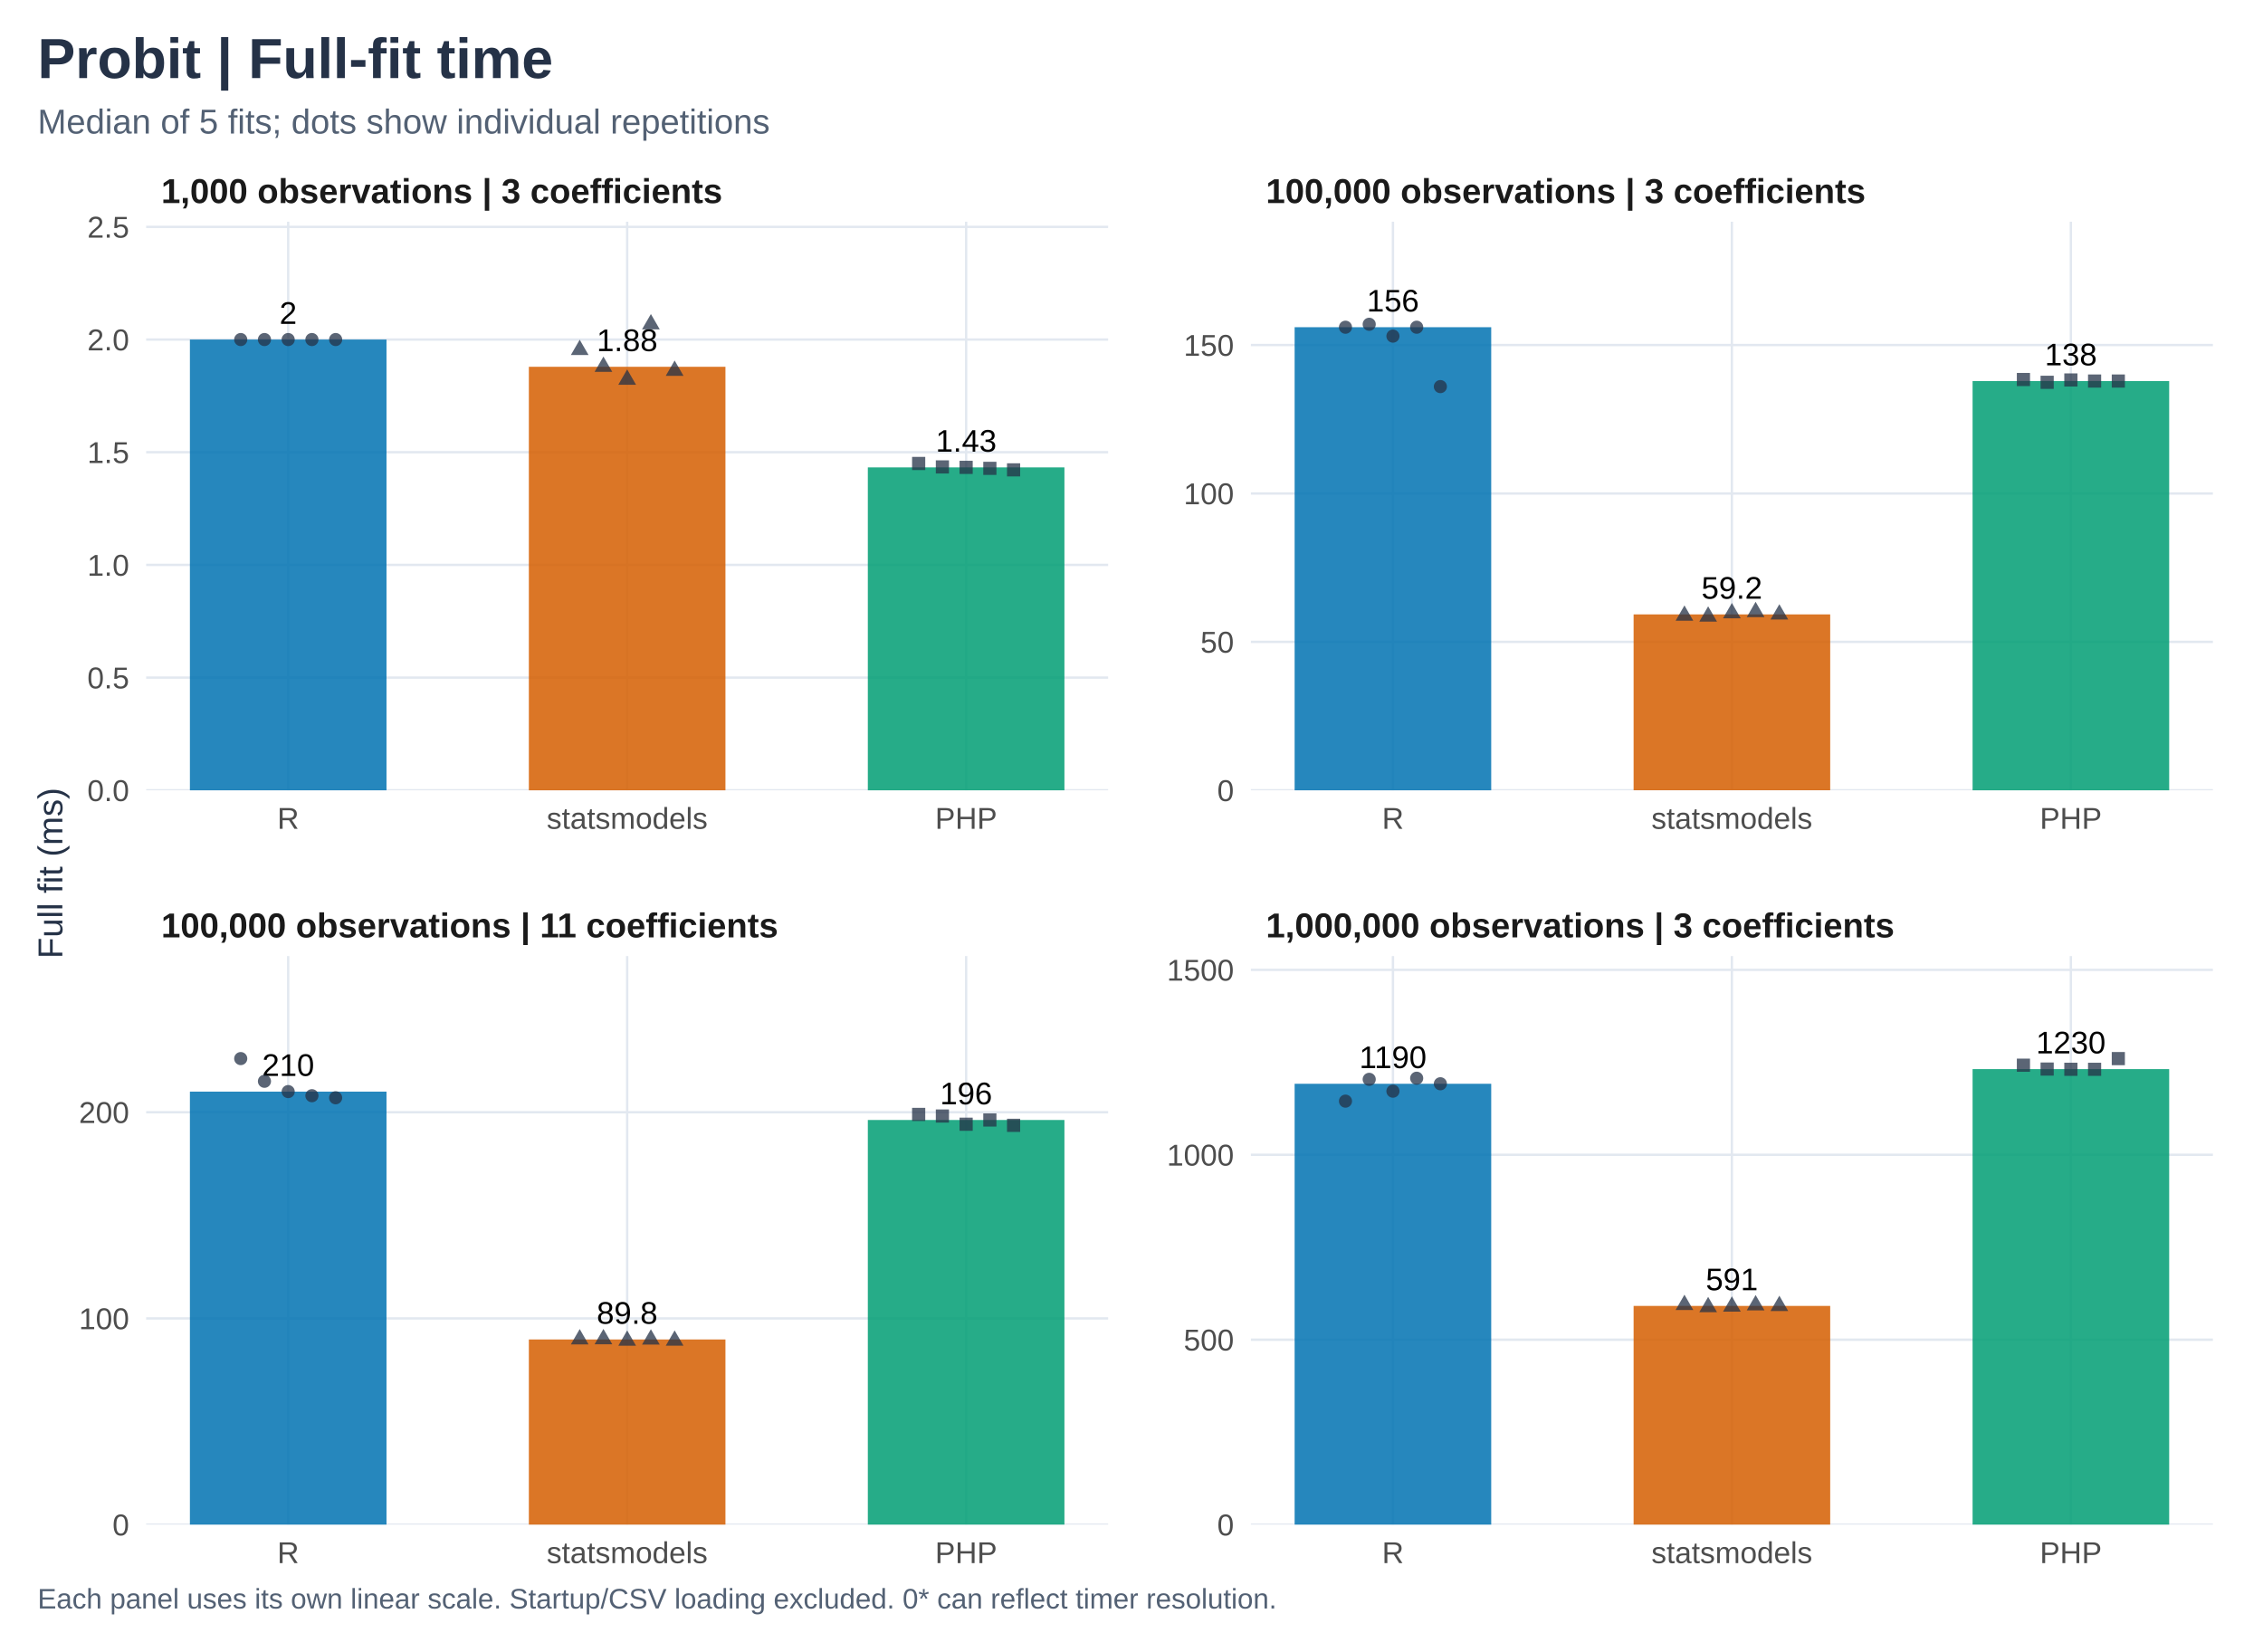
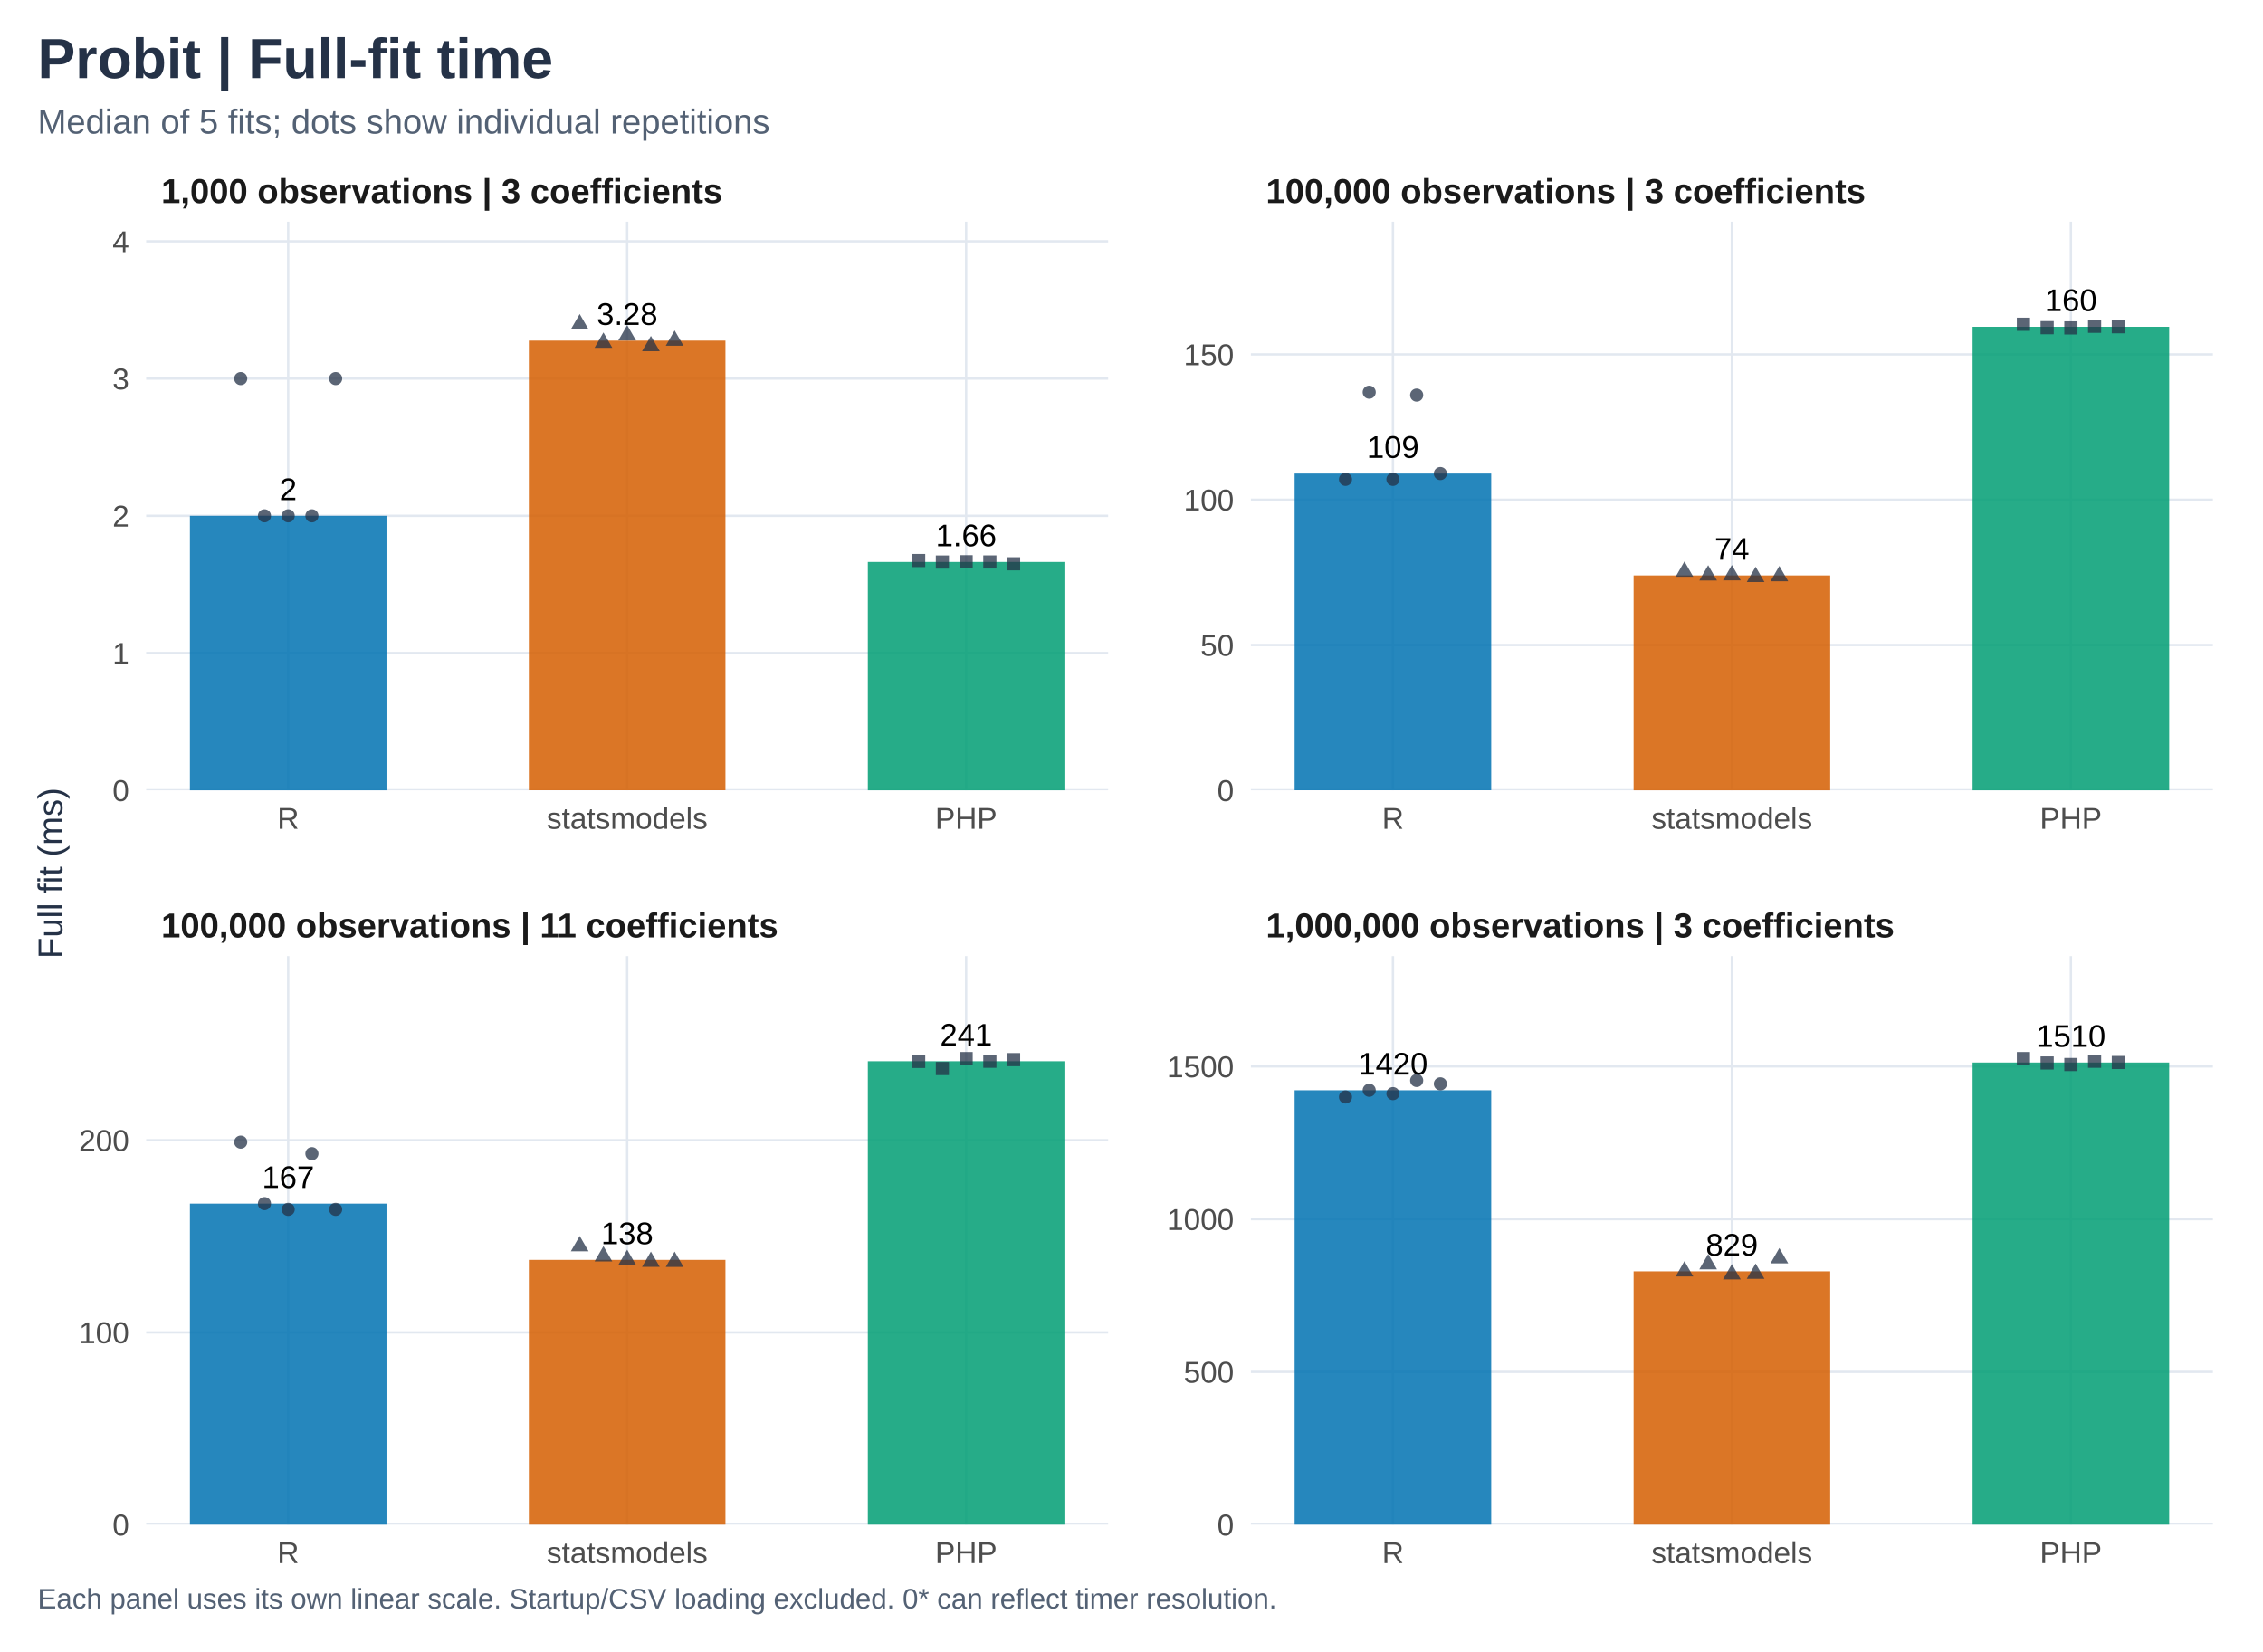
<svg xmlns="http://www.w3.org/2000/svg" width="720.00pt" height="525.60pt" viewBox="0 0 720.00 525.60">
  <g class="svglite">
    <defs>
      <style type="text/css">
    .svglite line, .svglite polyline, .svglite polygon, .svglite path, .svglite rect, .svglite circle {
      fill: none;
      stroke: #000000;
      stroke-linecap: round;
      stroke-linejoin: round;
      stroke-miterlimit: 10.00;
    }
    .svglite text {
      white-space: pre;
    }
    .svglite g.glyphgroup path {
      fill: inherit;
      stroke: none;
    }
  </style>
    </defs>
    <rect width="100%" height="100%" style="stroke: none; fill: #FFFFFF;" />
    <defs>
      <clipPath id="cpMC4wMHw3MjAuMDB8MC4wMHw1MjUuNjA=">
        <rect x="0.00" y="0.00" width="720.00" height="525.60" />
      </clipPath>
    </defs>
    <g clip-path="url(#cpMC4wMHw3MjAuMDB8MC4wMHw1MjUuNjA=)">
      <rect x="0.00" y="-0" width="720.00" height="525.60" style="stroke-width: 1.16; stroke: none; fill: #FFFFFF;" />
    </g>
    <defs>
      <clipPath id="cpNDYuNTB8MzUyLjU4fDcwLjU1fDI1MS40NA==">
        <rect x="46.50" y="70.55" width="306.07" height="180.89" />
      </clipPath>
    </defs>
    <g clip-path="url(#cpNDYuNTB8MzUyLjU4fDcwLjU1fDI1MS40NA==)">
      <polyline points="46.50,251.44 352.58,251.44 " style="stroke-width: 0.75; stroke: #E2E8F0; stroke-linecap: butt;" />
-       <polyline points="46.50,215.59 352.58,215.59 " style="stroke-width: 0.75; stroke: #E2E8F0; stroke-linecap: butt;" />
-       <polyline points="46.50,179.73 352.58,179.73 " style="stroke-width: 0.75; stroke: #E2E8F0; stroke-linecap: butt;" />
-       <polyline points="46.50,143.88 352.58,143.88 " style="stroke-width: 0.75; stroke: #E2E8F0; stroke-linecap: butt;" />
-       <polyline points="46.50,108.03 352.58,108.03 " style="stroke-width: 0.75; stroke: #E2E8F0; stroke-linecap: butt;" />
-       <polyline points="46.50,72.18 352.58,72.18 " style="stroke-width: 0.75; stroke: #E2E8F0; stroke-linecap: butt;" />
+       <polyline points="46.50,207.77 352.58,207.77 " style="stroke-width: 0.75; stroke: #E2E8F0; stroke-linecap: butt;" />
+       <polyline points="46.50,164.11 352.58,164.11 " style="stroke-width: 0.75; stroke: #E2E8F0; stroke-linecap: butt;" />
+       <polyline points="46.50,120.45 352.58,120.45 " style="stroke-width: 0.75; stroke: #E2E8F0; stroke-linecap: butt;" />
+       <polyline points="46.50,76.78 352.58,76.78 " style="stroke-width: 0.75; stroke: #E2E8F0; stroke-linecap: butt;" />
      <polyline points="91.69,251.44 91.69,70.55 " style="stroke-width: 0.75; stroke: #E2E8F0; stroke-linecap: butt;" />
      <polyline points="199.54,251.44 199.54,70.55 " style="stroke-width: 0.75; stroke: #E2E8F0; stroke-linecap: butt;" />
      <polyline points="307.39,251.44 307.39,70.55 " style="stroke-width: 0.75; stroke: #E2E8F0; stroke-linecap: butt;" />
-       <rect x="60.42" y="108.03" width="62.55" height="143.41" style="stroke-width: 1.16; stroke: none; stroke-linecap: butt; stroke-linejoin: miter; fill: #0072B2; fill-opacity: 0.85;" />
-       <rect x="168.26" y="116.69" width="62.55" height="134.75" style="stroke-width: 1.16; stroke: none; stroke-linecap: butt; stroke-linejoin: miter; fill: #D55E00; fill-opacity: 0.85;" />
-       <rect x="276.11" y="148.70" width="62.55" height="102.74" style="stroke-width: 1.16; stroke: none; stroke-linecap: butt; stroke-linejoin: miter; fill: #009E73; fill-opacity: 0.85;" />
-       <text x="91.69" y="103.04" text-anchor="middle" style="font-size: 9.96px; font-family: &quot;Arial&quot;;" textLength="5.53px" lengthAdjust="spacingAndGlyphs">2</text>
-       <text x="199.54" y="111.70" text-anchor="middle" style="font-size: 9.96px; font-family: &quot;Arial&quot;;" textLength="19.36px" lengthAdjust="spacingAndGlyphs">1.88</text>
-       <text x="307.39" y="143.71" text-anchor="middle" style="font-size: 9.96px; font-family: &quot;Arial&quot;;" textLength="19.36px" lengthAdjust="spacingAndGlyphs">1.43</text>
-       <circle cx="76.59" cy="108.03" r="2.09" style="stroke-width: 0.77; stroke: none; fill: #253247; fill-opacity: 0.75;" />
-       <circle cx="84.14" cy="108.03" r="2.09" style="stroke-width: 0.77; stroke: none; fill: #253247; fill-opacity: 0.75;" />
-       <circle cx="91.69" cy="108.03" r="2.09" style="stroke-width: 0.77; stroke: none; fill: #253247; fill-opacity: 0.75;" />
-       <circle cx="99.24" cy="108.03" r="2.09" style="stroke-width: 0.77; stroke: none; fill: #253247; fill-opacity: 0.75;" />
-       <circle cx="106.79" cy="108.03" r="2.09" style="stroke-width: 0.77; stroke: none; fill: #253247; fill-opacity: 0.75;" />
-       <polygon points="184.44,108.08 187.26,112.96 181.62,112.96 " style="stroke-width: 0.77; stroke: none; fill: #253247; fill-opacity: 0.75;" />
-       <polygon points="191.99,113.44 194.81,118.32 189.17,118.32 " style="stroke-width: 0.77; stroke: none; fill: #253247; fill-opacity: 0.75;" />
-       <polygon points="199.54,117.52 202.36,122.41 196.72,122.41 " style="stroke-width: 0.77; stroke: none; fill: #253247; fill-opacity: 0.75;" />
-       <polygon points="207.09,99.91 209.91,104.79 204.27,104.79 " style="stroke-width: 0.77; stroke: none; fill: #253247; fill-opacity: 0.75;" />
-       <polygon points="214.64,114.69 217.46,119.57 211.82,119.57 " style="stroke-width: 0.77; stroke: none; fill: #253247; fill-opacity: 0.75;" />
-       <polygon points="290.19,149.55 294.38,149.55 294.38,145.36 290.19,145.36 " style="stroke-width: 0.77; stroke: none; fill: #253247; fill-opacity: 0.75;" />
-       <polygon points="297.74,150.65 301.93,150.65 301.93,146.46 297.74,146.46 " style="stroke-width: 0.77; stroke: none; fill: #253247; fill-opacity: 0.75;" />
-       <polygon points="305.29,150.79 309.48,150.79 309.48,146.60 305.29,146.60 " style="stroke-width: 0.77; stroke: none; fill: #253247; fill-opacity: 0.75;" />
-       <polygon points="312.84,151.10 317.03,151.10 317.03,146.92 312.84,146.92 " style="stroke-width: 0.77; stroke: none; fill: #253247; fill-opacity: 0.75;" />
-       <polygon points="320.39,151.58 324.58,151.58 324.58,147.40 320.39,147.40 " style="stroke-width: 0.77; stroke: none; fill: #253247; fill-opacity: 0.75;" />
+       <rect x="60.42" y="164.11" width="62.55" height="87.33" style="stroke-width: 1.16; stroke: none; stroke-linecap: butt; stroke-linejoin: miter; fill: #0072B2; fill-opacity: 0.85;" />
+       <rect x="168.26" y="108.36" width="62.55" height="143.07" style="stroke-width: 1.16; stroke: none; stroke-linecap: butt; stroke-linejoin: miter; fill: #D55E00; fill-opacity: 0.85;" />
+       <rect x="276.11" y="178.79" width="62.55" height="72.65" style="stroke-width: 1.16; stroke: none; stroke-linecap: butt; stroke-linejoin: miter; fill: #009E73; fill-opacity: 0.85;" />
+       <text x="91.69" y="159.12" text-anchor="middle" style="font-size: 9.96px; font-family: &quot;Arial&quot;;" textLength="5.53px" lengthAdjust="spacingAndGlyphs">2</text>
+       <text x="199.54" y="103.37" text-anchor="middle" style="font-size: 9.96px; font-family: &quot;Arial&quot;;" textLength="19.36px" lengthAdjust="spacingAndGlyphs">3.28</text>
+       <text x="307.39" y="173.80" text-anchor="middle" style="font-size: 9.96px; font-family: &quot;Arial&quot;;" textLength="19.36px" lengthAdjust="spacingAndGlyphs">1.66</text>
+       <circle cx="76.59" cy="120.45" r="2.09" style="stroke-width: 0.77; stroke: none; fill: #253247; fill-opacity: 0.75;" />
+       <circle cx="84.14" cy="164.11" r="2.09" style="stroke-width: 0.77; stroke: none; fill: #253247; fill-opacity: 0.75;" />
+       <circle cx="91.69" cy="164.11" r="2.09" style="stroke-width: 0.77; stroke: none; fill: #253247; fill-opacity: 0.75;" />
+       <circle cx="99.24" cy="164.11" r="2.09" style="stroke-width: 0.77; stroke: none; fill: #253247; fill-opacity: 0.75;" />
+       <circle cx="106.79" cy="120.45" r="2.09" style="stroke-width: 0.77; stroke: none; fill: #253247; fill-opacity: 0.75;" />
+       <polygon points="184.44,99.91 187.26,104.79 181.62,104.79 " style="stroke-width: 0.77; stroke: none; fill: #253247; fill-opacity: 0.75;" />
+       <polygon points="191.99,105.76 194.81,110.64 189.17,110.64 " style="stroke-width: 0.77; stroke: none; fill: #253247; fill-opacity: 0.75;" />
+       <polygon points="199.54,103.44 202.36,108.32 196.72,108.32 " style="stroke-width: 0.77; stroke: none; fill: #253247; fill-opacity: 0.75;" />
+       <polygon points="207.09,106.86 209.91,111.75 204.27,111.75 " style="stroke-width: 0.77; stroke: none; fill: #253247; fill-opacity: 0.75;" />
+       <polygon points="214.64,105.11 217.46,109.99 211.82,109.99 " style="stroke-width: 0.77; stroke: none; fill: #253247; fill-opacity: 0.75;" />
+       <polygon points="290.19,180.42 294.38,180.42 294.38,176.24 290.19,176.24 " style="stroke-width: 0.77; stroke: none; fill: #253247; fill-opacity: 0.75;" />
+       <polygon points="297.74,180.91 301.93,180.91 301.93,176.72 297.74,176.72 " style="stroke-width: 0.77; stroke: none; fill: #253247; fill-opacity: 0.75;" />
+       <polygon points="305.29,180.82 309.48,180.82 309.48,176.63 305.29,176.63 " style="stroke-width: 0.77; stroke: none; fill: #253247; fill-opacity: 0.75;" />
+       <polygon points="312.84,180.88 317.03,180.88 317.03,176.70 312.84,176.70 " style="stroke-width: 0.77; stroke: none; fill: #253247; fill-opacity: 0.75;" />
+       <polygon points="320.39,181.47 324.58,181.47 324.58,177.28 320.39,177.28 " style="stroke-width: 0.77; stroke: none; fill: #253247; fill-opacity: 0.75;" />
    </g>
    <g clip-path="url(#cpMC4wMHw3MjAuMDB8MC4wMHw1MjUuNjA=)">
</g>
    <defs>
      <clipPath id="cpNDYuNTB8MzUyLjU4fDMwNC4xOHw0ODUuMDc=">
        <rect x="46.50" y="304.18" width="306.07" height="180.89" />
      </clipPath>
    </defs>
    <g clip-path="url(#cpNDYuNTB8MzUyLjU4fDMwNC4xOHw0ODUuMDc=)">
      <polyline points="46.50,485.07 352.58,485.07 " style="stroke-width: 0.75; stroke: #E2E8F0; stroke-linecap: butt;" />
-       <polyline points="46.50,419.47 352.58,419.47 " style="stroke-width: 0.75; stroke: #E2E8F0; stroke-linecap: butt;" />
-       <polyline points="46.50,353.86 352.58,353.86 " style="stroke-width: 0.75; stroke: #E2E8F0; stroke-linecap: butt;" />
+       <polyline points="46.50,423.92 352.58,423.92 " style="stroke-width: 0.75; stroke: #E2E8F0; stroke-linecap: butt;" />
+       <polyline points="46.50,362.77 352.58,362.77 " style="stroke-width: 0.75; stroke: #E2E8F0; stroke-linecap: butt;" />
      <polyline points="91.69,485.07 91.69,304.18 " style="stroke-width: 0.75; stroke: #E2E8F0; stroke-linecap: butt;" />
      <polyline points="199.54,485.07 199.54,304.18 " style="stroke-width: 0.75; stroke: #E2E8F0; stroke-linecap: butt;" />
      <polyline points="307.39,485.07 307.39,304.18 " style="stroke-width: 0.75; stroke: #E2E8F0; stroke-linecap: butt;" />
-       <rect x="60.42" y="347.30" width="62.55" height="137.77" style="stroke-width: 1.16; stroke: none; stroke-linecap: butt; stroke-linejoin: miter; fill: #0072B2; fill-opacity: 0.85;" />
-       <rect x="168.26" y="426.16" width="62.55" height="58.91" style="stroke-width: 1.16; stroke: none; stroke-linecap: butt; stroke-linejoin: miter; fill: #D55E00; fill-opacity: 0.85;" />
-       <rect x="276.11" y="356.34" width="62.55" height="128.74" style="stroke-width: 1.16; stroke: none; stroke-linecap: butt; stroke-linejoin: miter; fill: #009E73; fill-opacity: 0.85;" />
-       <text x="91.69" y="342.31" text-anchor="middle" style="font-size: 9.96px; font-family: &quot;Arial&quot;;" textLength="16.59px" lengthAdjust="spacingAndGlyphs">210</text>
-       <text x="199.54" y="421.17" text-anchor="middle" style="font-size: 9.96px; font-family: &quot;Arial&quot;;" textLength="19.36px" lengthAdjust="spacingAndGlyphs">89.8</text>
-       <text x="307.39" y="351.35" text-anchor="middle" style="font-size: 9.96px; font-family: &quot;Arial&quot;;" textLength="16.59px" lengthAdjust="spacingAndGlyphs">196</text>
-       <circle cx="76.59" cy="336.80" r="2.09" style="stroke-width: 0.77; stroke: none; fill: #253247; fill-opacity: 0.75;" />
-       <circle cx="84.14" cy="344.02" r="2.09" style="stroke-width: 0.77; stroke: none; fill: #253247; fill-opacity: 0.75;" />
-       <circle cx="91.69" cy="347.30" r="2.09" style="stroke-width: 0.77; stroke: none; fill: #253247; fill-opacity: 0.75;" />
-       <circle cx="99.24" cy="348.61" r="2.09" style="stroke-width: 0.77; stroke: none; fill: #253247; fill-opacity: 0.75;" />
-       <circle cx="106.79" cy="349.27" r="2.09" style="stroke-width: 0.77; stroke: none; fill: #253247; fill-opacity: 0.75;" />
-       <polygon points="184.44,422.85 187.26,427.74 181.62,427.74 " style="stroke-width: 0.77; stroke: none; fill: #253247; fill-opacity: 0.75;" />
-       <polygon points="191.99,422.81 194.81,427.70 189.17,427.70 " style="stroke-width: 0.77; stroke: none; fill: #253247; fill-opacity: 0.75;" />
-       <polygon points="199.54,423.28 202.36,428.16 196.72,428.16 " style="stroke-width: 0.77; stroke: none; fill: #253247; fill-opacity: 0.75;" />
-       <polygon points="207.09,422.90 209.91,427.79 204.27,427.79 " style="stroke-width: 0.77; stroke: none; fill: #253247; fill-opacity: 0.75;" />
-       <polygon points="214.64,423.27 217.46,428.15 211.82,428.15 " style="stroke-width: 0.77; stroke: none; fill: #253247; fill-opacity: 0.75;" />
-       <polygon points="290.19,356.66 294.38,356.66 294.38,352.47 290.19,352.47 " style="stroke-width: 0.77; stroke: none; fill: #253247; fill-opacity: 0.75;" />
-       <polygon points="297.74,357.17 301.93,357.17 301.93,352.98 297.74,352.98 " style="stroke-width: 0.77; stroke: none; fill: #253247; fill-opacity: 0.75;" />
-       <polygon points="305.29,359.78 309.48,359.78 309.48,355.59 305.29,355.59 " style="stroke-width: 0.77; stroke: none; fill: #253247; fill-opacity: 0.75;" />
-       <polygon points="312.84,358.43 317.03,358.43 317.03,354.24 312.84,354.24 " style="stroke-width: 0.77; stroke: none; fill: #253247; fill-opacity: 0.75;" />
-       <polygon points="320.39,360.13 324.58,360.13 324.58,355.94 320.39,355.94 " style="stroke-width: 0.77; stroke: none; fill: #253247; fill-opacity: 0.75;" />
+       <rect x="60.42" y="382.95" width="62.55" height="102.12" style="stroke-width: 1.16; stroke: none; stroke-linecap: butt; stroke-linejoin: miter; fill: #0072B2; fill-opacity: 0.85;" />
+       <rect x="168.26" y="400.84" width="62.55" height="84.23" style="stroke-width: 1.16; stroke: none; stroke-linecap: butt; stroke-linejoin: miter; fill: #D55E00; fill-opacity: 0.85;" />
+       <rect x="276.11" y="337.65" width="62.55" height="147.43" style="stroke-width: 1.16; stroke: none; stroke-linecap: butt; stroke-linejoin: miter; fill: #009E73; fill-opacity: 0.85;" />
+       <text x="91.69" y="377.96" text-anchor="middle" style="font-size: 9.96px; font-family: &quot;Arial&quot;;" textLength="16.59px" lengthAdjust="spacingAndGlyphs">167</text>
+       <text x="199.54" y="395.85" text-anchor="middle" style="font-size: 9.96px; font-family: &quot;Arial&quot;;" textLength="16.59px" lengthAdjust="spacingAndGlyphs">138</text>
+       <text x="307.39" y="332.66" text-anchor="middle" style="font-size: 9.96px; font-family: &quot;Arial&quot;;" textLength="16.59px" lengthAdjust="spacingAndGlyphs">241</text>
+       <circle cx="76.59" cy="363.38" r="2.09" style="stroke-width: 0.77; stroke: none; fill: #253247; fill-opacity: 0.75;" />
+       <circle cx="84.14" cy="382.95" r="2.09" style="stroke-width: 0.77; stroke: none; fill: #253247; fill-opacity: 0.75;" />
+       <circle cx="91.69" cy="384.78" r="2.09" style="stroke-width: 0.77; stroke: none; fill: #253247; fill-opacity: 0.75;" />
+       <circle cx="99.24" cy="367.05" r="2.09" style="stroke-width: 0.77; stroke: none; fill: #253247; fill-opacity: 0.75;" />
+       <circle cx="106.79" cy="384.78" r="2.09" style="stroke-width: 0.77; stroke: none; fill: #253247; fill-opacity: 0.75;" />
+       <polygon points="184.44,393.23 187.26,398.11 181.62,398.11 " style="stroke-width: 0.77; stroke: none; fill: #253247; fill-opacity: 0.75;" />
+       <polygon points="191.99,396.46 194.81,401.34 189.17,401.34 " style="stroke-width: 0.77; stroke: none; fill: #253247; fill-opacity: 0.75;" />
+       <polygon points="199.54,397.59 202.36,402.47 196.72,402.47 " style="stroke-width: 0.77; stroke: none; fill: #253247; fill-opacity: 0.75;" />
+       <polygon points="207.09,398.19 209.91,403.07 204.27,403.07 " style="stroke-width: 0.77; stroke: none; fill: #253247; fill-opacity: 0.75;" />
+       <polygon points="214.64,398.19 217.46,403.08 211.82,403.08 " style="stroke-width: 0.77; stroke: none; fill: #253247; fill-opacity: 0.75;" />
+       <polygon points="290.19,339.80 294.38,339.80 294.38,335.62 290.19,335.62 " style="stroke-width: 0.77; stroke: none; fill: #253247; fill-opacity: 0.75;" />
+       <polygon points="297.74,342.06 301.93,342.06 301.93,337.87 297.74,337.87 " style="stroke-width: 0.77; stroke: none; fill: #253247; fill-opacity: 0.75;" />
+       <polygon points="305.29,338.90 309.48,338.90 309.48,334.71 305.29,334.71 " style="stroke-width: 0.77; stroke: none; fill: #253247; fill-opacity: 0.75;" />
+       <polygon points="312.84,339.74 317.03,339.74 317.03,335.55 312.84,335.55 " style="stroke-width: 0.77; stroke: none; fill: #253247; fill-opacity: 0.75;" />
+       <polygon points="320.39,339.22 324.58,339.22 324.58,335.04 320.39,335.04 " style="stroke-width: 0.77; stroke: none; fill: #253247; fill-opacity: 0.75;" />
    </g>
    <g clip-path="url(#cpMC4wMHw3MjAuMDB8MC4wMHw1MjUuNjA=)">
</g>
    <defs>
      <clipPath id="cpMzk3Ljk5fDcwNC4wNnw3MC41NXwyNTEuNDQ=">
        <rect x="397.99" y="70.55" width="306.07" height="180.89" />
      </clipPath>
    </defs>
    <g clip-path="url(#cpMzk3Ljk5fDcwNC4wNnw3MC41NXwyNTEuNDQ=)">
      <polyline points="397.99,251.44 704.06,251.44 " style="stroke-width: 0.75; stroke: #E2E8F0; stroke-linecap: butt;" />
-       <polyline points="397.99,204.22 704.06,204.22 " style="stroke-width: 0.75; stroke: #E2E8F0; stroke-linecap: butt;" />
-       <polyline points="397.99,157.00 704.06,157.00 " style="stroke-width: 0.75; stroke: #E2E8F0; stroke-linecap: butt;" />
-       <polyline points="397.99,109.78 704.06,109.78 " style="stroke-width: 0.75; stroke: #E2E8F0; stroke-linecap: butt;" />
+       <polyline points="397.99,205.21 704.06,205.21 " style="stroke-width: 0.75; stroke: #E2E8F0; stroke-linecap: butt;" />
+       <polyline points="397.99,158.99 704.06,158.99 " style="stroke-width: 0.75; stroke: #E2E8F0; stroke-linecap: butt;" />
+       <polyline points="397.99,112.76 704.06,112.76 " style="stroke-width: 0.75; stroke: #E2E8F0; stroke-linecap: butt;" />
      <polyline points="443.18,251.44 443.18,70.55 " style="stroke-width: 0.75; stroke: #E2E8F0; stroke-linecap: butt;" />
      <polyline points="551.02,251.44 551.02,70.55 " style="stroke-width: 0.75; stroke: #E2E8F0; stroke-linecap: butt;" />
      <polyline points="658.87,251.44 658.87,70.55 " style="stroke-width: 0.75; stroke: #E2E8F0; stroke-linecap: butt;" />
-       <rect x="411.90" y="104.11" width="62.55" height="147.33" style="stroke-width: 1.16; stroke: none; stroke-linecap: butt; stroke-linejoin: miter; fill: #0072B2; fill-opacity: 0.85;" />
-       <rect x="519.75" y="195.48" width="62.55" height="55.95" style="stroke-width: 1.16; stroke: none; stroke-linecap: butt; stroke-linejoin: miter; fill: #D55E00; fill-opacity: 0.85;" />
-       <rect x="627.60" y="121.23" width="62.55" height="130.21" style="stroke-width: 1.16; stroke: none; stroke-linecap: butt; stroke-linejoin: miter; fill: #009E73; fill-opacity: 0.85;" />
-       <text x="443.18" y="99.12" text-anchor="middle" style="font-size: 9.96px; font-family: &quot;Arial&quot;;" textLength="16.59px" lengthAdjust="spacingAndGlyphs">156</text>
-       <text x="551.02" y="190.49" text-anchor="middle" style="font-size: 9.96px; font-family: &quot;Arial&quot;;" textLength="19.36px" lengthAdjust="spacingAndGlyphs">59.2</text>
-       <text x="658.87" y="116.24" text-anchor="middle" style="font-size: 9.96px; font-family: &quot;Arial&quot;;" textLength="16.59px" lengthAdjust="spacingAndGlyphs">138</text>
-       <circle cx="428.08" cy="104.11" r="2.09" style="stroke-width: 0.77; stroke: none; fill: #253247; fill-opacity: 0.75;" />
-       <circle cx="435.63" cy="103.17" r="2.09" style="stroke-width: 0.77; stroke: none; fill: #253247; fill-opacity: 0.75;" />
-       <circle cx="443.18" cy="106.94" r="2.09" style="stroke-width: 0.77; stroke: none; fill: #253247; fill-opacity: 0.75;" />
-       <circle cx="450.73" cy="104.11" r="2.09" style="stroke-width: 0.77; stroke: none; fill: #253247; fill-opacity: 0.75;" />
-       <circle cx="458.27" cy="123.00" r="2.09" style="stroke-width: 0.77; stroke: none; fill: #253247; fill-opacity: 0.75;" />
-       <polygon points="535.93,192.62 538.74,197.50 533.11,197.50 " style="stroke-width: 0.77; stroke: none; fill: #253247; fill-opacity: 0.75;" />
-       <polygon points="543.47,192.90 546.29,197.78 540.65,197.78 " style="stroke-width: 0.77; stroke: none; fill: #253247; fill-opacity: 0.75;" />
-       <polygon points="551.02,191.84 553.84,196.73 548.20,196.73 " style="stroke-width: 0.77; stroke: none; fill: #253247; fill-opacity: 0.75;" />
-       <polygon points="558.57,191.46 561.39,196.35 555.75,196.35 " style="stroke-width: 0.77; stroke: none; fill: #253247; fill-opacity: 0.75;" />
-       <polygon points="566.12,192.23 568.94,197.11 563.30,197.11 " style="stroke-width: 0.77; stroke: none; fill: #253247; fill-opacity: 0.75;" />
-       <polygon points="641.68,122.84 645.87,122.84 645.87,118.65 641.68,118.65 " style="stroke-width: 0.77; stroke: none; fill: #253247; fill-opacity: 0.75;" />
-       <polygon points="649.23,123.73 653.42,123.73 653.42,119.54 649.23,119.54 " style="stroke-width: 0.77; stroke: none; fill: #253247; fill-opacity: 0.75;" />
-       <polygon points="656.78,122.98 660.97,122.98 660.97,118.80 656.78,118.80 " style="stroke-width: 0.77; stroke: none; fill: #253247; fill-opacity: 0.75;" />
-       <polygon points="664.33,123.33 668.51,123.33 668.51,119.14 664.33,119.14 " style="stroke-width: 0.77; stroke: none; fill: #253247; fill-opacity: 0.75;" />
-       <polygon points="671.88,123.33 676.06,123.33 676.06,119.14 671.88,119.14 " style="stroke-width: 0.77; stroke: none; fill: #253247; fill-opacity: 0.75;" />
+       <rect x="411.90" y="150.66" width="62.55" height="100.77" style="stroke-width: 1.16; stroke: none; stroke-linecap: butt; stroke-linejoin: miter; fill: #0072B2; fill-opacity: 0.85;" />
+       <rect x="519.75" y="183.07" width="62.55" height="68.37" style="stroke-width: 1.16; stroke: none; stroke-linecap: butt; stroke-linejoin: miter; fill: #D55E00; fill-opacity: 0.85;" />
+       <rect x="627.60" y="103.96" width="62.55" height="147.48" style="stroke-width: 1.16; stroke: none; stroke-linecap: butt; stroke-linejoin: miter; fill: #009E73; fill-opacity: 0.85;" />
+       <text x="443.18" y="145.67" text-anchor="middle" style="font-size: 9.96px; font-family: &quot;Arial&quot;;" textLength="16.59px" lengthAdjust="spacingAndGlyphs">109</text>
+       <text x="551.02" y="178.08" text-anchor="middle" style="font-size: 9.96px; font-family: &quot;Arial&quot;;" textLength="11.06px" lengthAdjust="spacingAndGlyphs">74</text>
+       <text x="658.87" y="98.97" text-anchor="middle" style="font-size: 9.96px; font-family: &quot;Arial&quot;;" textLength="16.59px" lengthAdjust="spacingAndGlyphs">160</text>
+       <circle cx="428.08" cy="152.51" r="2.09" style="stroke-width: 0.77; stroke: none; fill: #253247; fill-opacity: 0.75;" />
+       <circle cx="435.63" cy="124.78" r="2.09" style="stroke-width: 0.77; stroke: none; fill: #253247; fill-opacity: 0.75;" />
+       <circle cx="443.18" cy="152.51" r="2.09" style="stroke-width: 0.77; stroke: none; fill: #253247; fill-opacity: 0.75;" />
+       <circle cx="450.73" cy="125.70" r="2.09" style="stroke-width: 0.77; stroke: none; fill: #253247; fill-opacity: 0.75;" />
+       <circle cx="458.27" cy="150.66" r="2.09" style="stroke-width: 0.77; stroke: none; fill: #253247; fill-opacity: 0.75;" />
+       <polygon points="535.93,178.61 538.74,183.50 533.11,183.50 " style="stroke-width: 0.77; stroke: none; fill: #253247; fill-opacity: 0.75;" />
+       <polygon points="543.47,179.81 546.29,184.69 540.65,184.69 " style="stroke-width: 0.77; stroke: none; fill: #253247; fill-opacity: 0.75;" />
+       <polygon points="551.02,179.75 553.84,184.64 548.20,184.64 " style="stroke-width: 0.77; stroke: none; fill: #253247; fill-opacity: 0.75;" />
+       <polygon points="558.57,180.30 561.39,185.19 555.75,185.19 " style="stroke-width: 0.77; stroke: none; fill: #253247; fill-opacity: 0.75;" />
+       <polygon points="566.12,180.05 568.94,184.93 563.30,184.93 " style="stroke-width: 0.77; stroke: none; fill: #253247; fill-opacity: 0.75;" />
+       <polygon points="641.68,105.26 645.87,105.26 645.87,101.07 641.68,101.07 " style="stroke-width: 0.77; stroke: none; fill: #253247; fill-opacity: 0.75;" />
+       <polygon points="649.23,106.35 653.42,106.35 653.42,102.16 649.23,102.16 " style="stroke-width: 0.77; stroke: none; fill: #253247; fill-opacity: 0.75;" />
+       <polygon points="656.78,106.42 660.97,106.42 660.97,102.23 656.78,102.23 " style="stroke-width: 0.77; stroke: none; fill: #253247; fill-opacity: 0.75;" />
+       <polygon points="664.33,105.90 668.51,105.90 668.51,101.71 664.33,101.71 " style="stroke-width: 0.77; stroke: none; fill: #253247; fill-opacity: 0.75;" />
+       <polygon points="671.88,106.05 676.06,106.05 676.06,101.87 671.88,101.87 " style="stroke-width: 0.77; stroke: none; fill: #253247; fill-opacity: 0.75;" />
    </g>
    <g clip-path="url(#cpMC4wMHw3MjAuMDB8MC4wMHw1MjUuNjA=)">
</g>
    <defs>
      <clipPath id="cpMzk3Ljk5fDcwNC4wNnwzMDQuMTh8NDg1LjA3">
        <rect x="397.99" y="304.18" width="306.07" height="180.89" />
      </clipPath>
    </defs>
    <g clip-path="url(#cpMzk3Ljk5fDcwNC4wNnwzMDQuMTh8NDg1LjA3)">
      <polyline points="397.99,485.07 704.06,485.07 " style="stroke-width: 0.75; stroke: #E2E8F0; stroke-linecap: butt;" />
-       <polyline points="397.99,426.24 704.06,426.24 " style="stroke-width: 0.75; stroke: #E2E8F0; stroke-linecap: butt;" />
-       <polyline points="397.99,367.40 704.06,367.40 " style="stroke-width: 0.75; stroke: #E2E8F0; stroke-linecap: butt;" />
-       <polyline points="397.99,308.57 704.06,308.57 " style="stroke-width: 0.75; stroke: #E2E8F0; stroke-linecap: butt;" />
+       <polyline points="397.99,436.48 704.06,436.48 " style="stroke-width: 0.75; stroke: #E2E8F0; stroke-linecap: butt;" />
+       <polyline points="397.99,387.89 704.06,387.89 " style="stroke-width: 0.75; stroke: #E2E8F0; stroke-linecap: butt;" />
+       <polyline points="397.99,339.30 704.06,339.30 " style="stroke-width: 0.75; stroke: #E2E8F0; stroke-linecap: butt;" />
      <polyline points="443.18,485.07 443.18,304.18 " style="stroke-width: 0.75; stroke: #E2E8F0; stroke-linecap: butt;" />
      <polyline points="551.02,485.07 551.02,304.18 " style="stroke-width: 0.75; stroke: #E2E8F0; stroke-linecap: butt;" />
      <polyline points="658.87,485.07 658.87,304.18 " style="stroke-width: 0.75; stroke: #E2E8F0; stroke-linecap: butt;" />
-       <rect x="411.90" y="344.81" width="62.55" height="140.26" style="stroke-width: 1.16; stroke: none; stroke-linecap: butt; stroke-linejoin: miter; fill: #0072B2; fill-opacity: 0.85;" />
-       <rect x="519.75" y="415.49" width="62.55" height="69.58" style="stroke-width: 1.16; stroke: none; stroke-linecap: butt; stroke-linejoin: miter; fill: #D55E00; fill-opacity: 0.85;" />
-       <rect x="627.60" y="340.14" width="62.55" height="144.94" style="stroke-width: 1.16; stroke: none; stroke-linecap: butt; stroke-linejoin: miter; fill: #009E73; fill-opacity: 0.85;" />
-       <text x="443.18" y="339.82" text-anchor="middle" style="font-size: 9.96px; font-family: &quot;Arial&quot;;" textLength="21.39px" lengthAdjust="spacingAndGlyphs">1190</text>
-       <text x="551.02" y="410.50" text-anchor="middle" style="font-size: 9.96px; font-family: &quot;Arial&quot;;" textLength="16.59px" lengthAdjust="spacingAndGlyphs">591</text>
-       <text x="658.87" y="335.15" text-anchor="middle" style="font-size: 9.96px; font-family: &quot;Arial&quot;;" textLength="22.12px" lengthAdjust="spacingAndGlyphs">1230</text>
-       <circle cx="428.08" cy="350.34" r="2.09" style="stroke-width: 0.77; stroke: none; fill: #253247; fill-opacity: 0.75;" />
-       <circle cx="435.63" cy="343.40" r="2.09" style="stroke-width: 0.77; stroke: none; fill: #253247; fill-opacity: 0.75;" />
-       <circle cx="443.18" cy="347.17" r="2.09" style="stroke-width: 0.77; stroke: none; fill: #253247; fill-opacity: 0.75;" />
-       <circle cx="450.73" cy="343.05" r="2.09" style="stroke-width: 0.77; stroke: none; fill: #253247; fill-opacity: 0.75;" />
-       <circle cx="458.27" cy="344.81" r="2.09" style="stroke-width: 0.77; stroke: none; fill: #253247; fill-opacity: 0.75;" />
-       <polygon points="535.93,411.91 538.74,416.79 533.11,416.79 " style="stroke-width: 0.77; stroke: none; fill: #253247; fill-opacity: 0.75;" />
-       <polygon points="543.47,412.60 546.29,417.49 540.65,417.49 " style="stroke-width: 0.77; stroke: none; fill: #253247; fill-opacity: 0.75;" />
-       <polygon points="551.02,412.44 553.84,417.32 548.20,417.32 " style="stroke-width: 0.77; stroke: none; fill: #253247; fill-opacity: 0.75;" />
-       <polygon points="558.57,412.02 561.39,416.90 555.75,416.90 " style="stroke-width: 0.77; stroke: none; fill: #253247; fill-opacity: 0.75;" />
-       <polygon points="566.12,412.23 568.94,417.12 563.30,417.12 " style="stroke-width: 0.77; stroke: none; fill: #253247; fill-opacity: 0.75;" />
-       <polygon points="641.68,341.00 645.87,341.00 645.87,336.81 641.68,336.81 " style="stroke-width: 0.77; stroke: none; fill: #253247; fill-opacity: 0.75;" />
-       <polygon points="649.23,342.23 653.42,342.23 653.42,338.04 649.23,338.04 " style="stroke-width: 0.77; stroke: none; fill: #253247; fill-opacity: 0.75;" />
-       <polygon points="656.78,342.30 660.97,342.30 660.97,338.11 656.78,338.11 " style="stroke-width: 0.77; stroke: none; fill: #253247; fill-opacity: 0.75;" />
-       <polygon points="664.33,342.30 668.51,342.30 668.51,338.12 664.33,338.12 " style="stroke-width: 0.77; stroke: none; fill: #253247; fill-opacity: 0.75;" />
-       <polygon points="671.88,338.90 676.06,338.90 676.06,334.71 671.88,334.71 " style="stroke-width: 0.77; stroke: none; fill: #253247; fill-opacity: 0.75;" />
+       <rect x="411.90" y="346.88" width="62.55" height="138.19" style="stroke-width: 1.16; stroke: none; stroke-linecap: butt; stroke-linejoin: miter; fill: #0072B2; fill-opacity: 0.85;" />
+       <rect x="519.75" y="404.49" width="62.55" height="80.58" style="stroke-width: 1.16; stroke: none; stroke-linecap: butt; stroke-linejoin: miter; fill: #D55E00; fill-opacity: 0.85;" />
+       <rect x="627.60" y="338.05" width="62.55" height="147.02" style="stroke-width: 1.16; stroke: none; stroke-linecap: butt; stroke-linejoin: miter; fill: #009E73; fill-opacity: 0.85;" />
+       <text x="443.18" y="341.89" text-anchor="middle" style="font-size: 9.96px; font-family: &quot;Arial&quot;;" textLength="22.12px" lengthAdjust="spacingAndGlyphs">1420</text>
+       <text x="551.02" y="399.50" text-anchor="middle" style="font-size: 9.96px; font-family: &quot;Arial&quot;;" textLength="16.59px" lengthAdjust="spacingAndGlyphs">829</text>
+       <text x="658.87" y="333.06" text-anchor="middle" style="font-size: 9.96px; font-family: &quot;Arial&quot;;" textLength="22.12px" lengthAdjust="spacingAndGlyphs">1510</text>
+       <circle cx="428.08" cy="349.02" r="2.09" style="stroke-width: 0.77; stroke: none; fill: #253247; fill-opacity: 0.75;" />
+       <circle cx="435.63" cy="346.88" r="2.09" style="stroke-width: 0.77; stroke: none; fill: #253247; fill-opacity: 0.75;" />
+       <circle cx="443.18" cy="347.95" r="2.09" style="stroke-width: 0.77; stroke: none; fill: #253247; fill-opacity: 0.75;" />
+       <circle cx="450.73" cy="343.77" r="2.09" style="stroke-width: 0.77; stroke: none; fill: #253247; fill-opacity: 0.75;" />
+       <circle cx="458.27" cy="344.84" r="2.09" style="stroke-width: 0.77; stroke: none; fill: #253247; fill-opacity: 0.75;" />
+       <polygon points="535.93,401.24 538.74,406.12 533.11,406.12 " style="stroke-width: 0.77; stroke: none; fill: #253247; fill-opacity: 0.75;" />
+       <polygon points="543.47,398.98 546.29,403.86 540.65,403.86 " style="stroke-width: 0.77; stroke: none; fill: #253247; fill-opacity: 0.75;" />
+       <polygon points="551.02,402.17 553.84,407.05 548.20,407.05 " style="stroke-width: 0.77; stroke: none; fill: #253247; fill-opacity: 0.75;" />
+       <polygon points="558.57,401.99 561.39,406.87 555.75,406.87 " style="stroke-width: 0.77; stroke: none; fill: #253247; fill-opacity: 0.75;" />
+       <polygon points="566.12,397.06 568.94,401.95 563.30,401.95 " style="stroke-width: 0.77; stroke: none; fill: #253247; fill-opacity: 0.75;" />
+       <polygon points="641.68,338.90 645.87,338.90 645.87,334.71 641.68,334.71 " style="stroke-width: 0.77; stroke: none; fill: #253247; fill-opacity: 0.75;" />
+       <polygon points="649.23,340.29 653.42,340.29 653.42,336.11 649.23,336.11 " style="stroke-width: 0.77; stroke: none; fill: #253247; fill-opacity: 0.75;" />
+       <polygon points="656.78,340.79 660.97,340.79 660.97,336.60 656.78,336.60 " style="stroke-width: 0.77; stroke: none; fill: #253247; fill-opacity: 0.75;" />
+       <polygon points="664.33,339.74 668.51,339.74 668.51,335.55 664.33,335.55 " style="stroke-width: 0.77; stroke: none; fill: #253247; fill-opacity: 0.75;" />
+       <polygon points="671.88,340.14 676.06,340.14 676.06,335.96 671.88,335.96 " style="stroke-width: 0.77; stroke: none; fill: #253247; fill-opacity: 0.75;" />
    </g>
    <g clip-path="url(#cpMC4wMHw3MjAuMDB8MC4wMHw1MjUuNjA=)">
</g>
    <defs>
      <clipPath id="cpNDYuNTB8MzUyLjU4fDI4NC40MnwzMDQuMTg=">
        <rect x="46.50" y="284.42" width="306.07" height="19.76" />
      </clipPath>
    </defs>
    <g clip-path="url(#cpNDYuNTB8MzUyLjU4fDI4NC40MnwzMDQuMTg=)">
      <text x="51.29" y="298.24" style="font-size: 11.00px; font-weight: bold;fill: #1A1A1A; font-family: &quot;Arial&quot;;" textLength="196.44px" lengthAdjust="spacingAndGlyphs">100,000 observations | 11 coefficients</text>
    </g>
    <g clip-path="url(#cpMC4wMHw3MjAuMDB8MC4wMHw1MjUuNjA=)">
</g>
    <defs>
      <clipPath id="cpMzk3Ljk5fDcwNC4wNnwyODQuNDJ8MzA0LjE4">
        <rect x="397.99" y="284.42" width="306.07" height="19.76" />
      </clipPath>
    </defs>
    <g clip-path="url(#cpMzk3Ljk5fDcwNC4wNnwyODQuNDJ8MzA0LjE4)">
      <text x="402.77" y="298.24" style="font-size: 11.00px; font-weight: bold;fill: #1A1A1A; font-family: &quot;Arial&quot;;" textLength="200.11px" lengthAdjust="spacingAndGlyphs">1,000,000 observations | 3 coefficients</text>
    </g>
    <g clip-path="url(#cpMC4wMHw3MjAuMDB8MC4wMHw1MjUuNjA=)">
</g>
    <defs>
      <clipPath id="cpNDYuNTB8MzUyLjU4fDUwLjc5fDcwLjU1">
        <rect x="46.50" y="50.79" width="306.07" height="19.76" />
      </clipPath>
    </defs>
    <g clip-path="url(#cpNDYuNTB8MzUyLjU4fDUwLjc5fDcwLjU1)">
      <text x="51.29" y="64.61" style="font-size: 11.00px; font-weight: bold;fill: #1A1A1A; font-family: &quot;Arial&quot;;" textLength="178.67px" lengthAdjust="spacingAndGlyphs">1,000 observations | 3 coefficients</text>
    </g>
    <g clip-path="url(#cpMC4wMHw3MjAuMDB8MC4wMHw1MjUuNjA=)">
</g>
    <defs>
      <clipPath id="cpMzk3Ljk5fDcwNC4wNnw1MC43OXw3MC41NQ==">
        <rect x="397.99" y="50.79" width="306.07" height="19.76" />
      </clipPath>
    </defs>
    <g clip-path="url(#cpMzk3Ljk5fDcwNC4wNnw1MC43OXw3MC41NQ==)">
      <text x="402.77" y="64.61" style="font-size: 11.00px; font-weight: bold;fill: #1A1A1A; font-family: &quot;Arial&quot;;" textLength="190.92px" lengthAdjust="spacingAndGlyphs">100,000 observations | 3 coefficients</text>
    </g>
    <g clip-path="url(#cpMC4wMHw3MjAuMDB8MC4wMHw1MjUuNjA=)">
      <text x="91.69" y="497.32" text-anchor="middle" style="font-size: 9.60px;fill: #4D4D4D; font-family: &quot;Arial&quot;;" textLength="6.92px" lengthAdjust="spacingAndGlyphs">R</text>
      <text x="199.54" y="497.32" text-anchor="middle" style="font-size: 9.60px;fill: #4D4D4D; font-family: &quot;Arial&quot;;" textLength="51.16px" lengthAdjust="spacingAndGlyphs">statsmodels</text>
      <text x="307.39" y="497.32" text-anchor="middle" style="font-size: 9.60px;fill: #4D4D4D; font-family: &quot;Arial&quot;;" textLength="19.73px" lengthAdjust="spacingAndGlyphs">PHP</text>
      <text x="443.18" y="497.32" text-anchor="middle" style="font-size: 9.60px;fill: #4D4D4D; font-family: &quot;Arial&quot;;" textLength="6.92px" lengthAdjust="spacingAndGlyphs">R</text>
      <text x="551.02" y="497.32" text-anchor="middle" style="font-size: 9.60px;fill: #4D4D4D; font-family: &quot;Arial&quot;;" textLength="51.16px" lengthAdjust="spacingAndGlyphs">statsmodels</text>
      <text x="658.87" y="497.32" text-anchor="middle" style="font-size: 9.60px;fill: #4D4D4D; font-family: &quot;Arial&quot;;" textLength="19.73px" lengthAdjust="spacingAndGlyphs">PHP</text>
      <text x="91.69" y="263.69" text-anchor="middle" style="font-size: 9.60px;fill: #4D4D4D; font-family: &quot;Arial&quot;;" textLength="6.92px" lengthAdjust="spacingAndGlyphs">R</text>
      <text x="199.54" y="263.69" text-anchor="middle" style="font-size: 9.60px;fill: #4D4D4D; font-family: &quot;Arial&quot;;" textLength="51.16px" lengthAdjust="spacingAndGlyphs">statsmodels</text>
      <text x="307.39" y="263.69" text-anchor="middle" style="font-size: 9.60px;fill: #4D4D4D; font-family: &quot;Arial&quot;;" textLength="19.73px" lengthAdjust="spacingAndGlyphs">PHP</text>
      <text x="443.18" y="263.69" text-anchor="middle" style="font-size: 9.60px;fill: #4D4D4D; font-family: &quot;Arial&quot;;" textLength="6.92px" lengthAdjust="spacingAndGlyphs">R</text>
      <text x="551.02" y="263.69" text-anchor="middle" style="font-size: 9.60px;fill: #4D4D4D; font-family: &quot;Arial&quot;;" textLength="51.16px" lengthAdjust="spacingAndGlyphs">statsmodels</text>
      <text x="658.87" y="263.69" text-anchor="middle" style="font-size: 9.60px;fill: #4D4D4D; font-family: &quot;Arial&quot;;" textLength="19.73px" lengthAdjust="spacingAndGlyphs">PHP</text>
      <text x="392.61" y="254.87" text-anchor="end" style="font-size: 9.60px;fill: #4D4D4D; font-family: &quot;Arial&quot;;" textLength="5.33px" lengthAdjust="spacingAndGlyphs">0</text>
-       <text x="392.61" y="207.65" text-anchor="end" style="font-size: 9.60px;fill: #4D4D4D; font-family: &quot;Arial&quot;;" textLength="10.66px" lengthAdjust="spacingAndGlyphs">50</text>
-       <text x="392.61" y="160.43" text-anchor="end" style="font-size: 9.60px;fill: #4D4D4D; font-family: &quot;Arial&quot;;" textLength="15.98px" lengthAdjust="spacingAndGlyphs">100</text>
-       <text x="392.61" y="113.21" text-anchor="end" style="font-size: 9.60px;fill: #4D4D4D; font-family: &quot;Arial&quot;;" textLength="15.98px" lengthAdjust="spacingAndGlyphs">150</text>
+       <text x="392.61" y="208.65" text-anchor="end" style="font-size: 9.60px;fill: #4D4D4D; font-family: &quot;Arial&quot;;" textLength="10.66px" lengthAdjust="spacingAndGlyphs">50</text>
+       <text x="392.61" y="162.42" text-anchor="end" style="font-size: 9.60px;fill: #4D4D4D; font-family: &quot;Arial&quot;;" textLength="15.98px" lengthAdjust="spacingAndGlyphs">100</text>
+       <text x="392.61" y="116.19" text-anchor="end" style="font-size: 9.60px;fill: #4D4D4D; font-family: &quot;Arial&quot;;" textLength="15.98px" lengthAdjust="spacingAndGlyphs">150</text>
      <text x="392.61" y="488.51" text-anchor="end" style="font-size: 9.60px;fill: #4D4D4D; font-family: &quot;Arial&quot;;" textLength="5.33px" lengthAdjust="spacingAndGlyphs">0</text>
-       <text x="392.61" y="429.67" text-anchor="end" style="font-size: 9.60px;fill: #4D4D4D; font-family: &quot;Arial&quot;;" textLength="15.98px" lengthAdjust="spacingAndGlyphs">500</text>
-       <text x="392.61" y="370.84" text-anchor="end" style="font-size: 9.60px;fill: #4D4D4D; font-family: &quot;Arial&quot;;" textLength="21.31px" lengthAdjust="spacingAndGlyphs">1000</text>
-       <text x="392.61" y="312.00" text-anchor="end" style="font-size: 9.60px;fill: #4D4D4D; font-family: &quot;Arial&quot;;" textLength="21.31px" lengthAdjust="spacingAndGlyphs">1500</text>
-       <text x="41.12" y="254.87" text-anchor="end" style="font-size: 9.60px;fill: #4D4D4D; font-family: &quot;Arial&quot;;" textLength="13.33px" lengthAdjust="spacingAndGlyphs">0.0</text>
-       <text x="41.12" y="219.02" text-anchor="end" style="font-size: 9.60px;fill: #4D4D4D; font-family: &quot;Arial&quot;;" textLength="13.33px" lengthAdjust="spacingAndGlyphs">0.5</text>
-       <text x="41.12" y="183.17" text-anchor="end" style="font-size: 9.60px;fill: #4D4D4D; font-family: &quot;Arial&quot;;" textLength="13.33px" lengthAdjust="spacingAndGlyphs">1.0</text>
-       <text x="41.12" y="147.32" text-anchor="end" style="font-size: 9.60px;fill: #4D4D4D; font-family: &quot;Arial&quot;;" textLength="13.33px" lengthAdjust="spacingAndGlyphs">1.5</text>
-       <text x="41.12" y="111.47" text-anchor="end" style="font-size: 9.60px;fill: #4D4D4D; font-family: &quot;Arial&quot;;" textLength="13.33px" lengthAdjust="spacingAndGlyphs">2.0</text>
-       <text x="41.12" y="75.61" text-anchor="end" style="font-size: 9.60px;fill: #4D4D4D; font-family: &quot;Arial&quot;;" textLength="13.33px" lengthAdjust="spacingAndGlyphs">2.5</text>
+       <text x="392.61" y="439.92" text-anchor="end" style="font-size: 9.60px;fill: #4D4D4D; font-family: &quot;Arial&quot;;" textLength="15.98px" lengthAdjust="spacingAndGlyphs">500</text>
+       <text x="392.61" y="391.33" text-anchor="end" style="font-size: 9.60px;fill: #4D4D4D; font-family: &quot;Arial&quot;;" textLength="21.31px" lengthAdjust="spacingAndGlyphs">1000</text>
+       <text x="392.61" y="342.74" text-anchor="end" style="font-size: 9.60px;fill: #4D4D4D; font-family: &quot;Arial&quot;;" textLength="21.31px" lengthAdjust="spacingAndGlyphs">1500</text>
+       <text x="41.12" y="254.87" text-anchor="end" style="font-size: 9.60px;fill: #4D4D4D; font-family: &quot;Arial&quot;;" textLength="5.33px" lengthAdjust="spacingAndGlyphs">0</text>
+       <text x="41.12" y="211.21" text-anchor="end" style="font-size: 9.60px;fill: #4D4D4D; font-family: &quot;Arial&quot;;" textLength="5.33px" lengthAdjust="spacingAndGlyphs">1</text>
+       <text x="41.12" y="167.54" text-anchor="end" style="font-size: 9.60px;fill: #4D4D4D; font-family: &quot;Arial&quot;;" textLength="5.33px" lengthAdjust="spacingAndGlyphs">2</text>
+       <text x="41.12" y="123.88" text-anchor="end" style="font-size: 9.60px;fill: #4D4D4D; font-family: &quot;Arial&quot;;" textLength="5.33px" lengthAdjust="spacingAndGlyphs">3</text>
+       <text x="41.12" y="80.22" text-anchor="end" style="font-size: 9.60px;fill: #4D4D4D; font-family: &quot;Arial&quot;;" textLength="5.33px" lengthAdjust="spacingAndGlyphs">4</text>
      <text x="41.12" y="488.51" text-anchor="end" style="font-size: 9.60px;fill: #4D4D4D; font-family: &quot;Arial&quot;;" textLength="5.33px" lengthAdjust="spacingAndGlyphs">0</text>
-       <text x="41.12" y="422.90" text-anchor="end" style="font-size: 9.60px;fill: #4D4D4D; font-family: &quot;Arial&quot;;" textLength="15.98px" lengthAdjust="spacingAndGlyphs">100</text>
-       <text x="41.12" y="357.29" text-anchor="end" style="font-size: 9.60px;fill: #4D4D4D; font-family: &quot;Arial&quot;;" textLength="15.98px" lengthAdjust="spacingAndGlyphs">200</text>
+       <text x="41.12" y="427.35" text-anchor="end" style="font-size: 9.60px;fill: #4D4D4D; font-family: &quot;Arial&quot;;" textLength="15.98px" lengthAdjust="spacingAndGlyphs">100</text>
+       <text x="41.12" y="366.20" text-anchor="end" style="font-size: 9.60px;fill: #4D4D4D; font-family: &quot;Arial&quot;;" textLength="15.98px" lengthAdjust="spacingAndGlyphs">200</text>
      <text transform="translate(19.83,277.81) rotate(-90)" text-anchor="middle" style="font-size: 11.00px;fill: #253247; font-family: &quot;Arial&quot;;" textLength="54.38px" lengthAdjust="spacingAndGlyphs">Full fit (ms)</text>
      <text x="11.96" y="42.49" style="font-size: 11.00px;fill: #536174; font-family: &quot;Arial&quot;;" textLength="233.12px" lengthAdjust="spacingAndGlyphs">Median of 5 fits; dots show individual repetitions</text>
      <text x="11.96" y="24.84" style="font-size: 18.00px; font-weight: bold;fill: #253247; font-family: &quot;Arial&quot;;" textLength="164.05px" lengthAdjust="spacingAndGlyphs">Probit | Full-fit time</text>
      <text x="11.96" y="511.76" style="font-size: 9.00px;fill: #536174; font-family: &quot;Arial&quot;;" textLength="394.00px" lengthAdjust="spacingAndGlyphs">Each panel uses its own linear scale. Startup/CSV loading excluded. 0* can reflect timer resolution.</text>
    </g>
  </g>
</svg>
